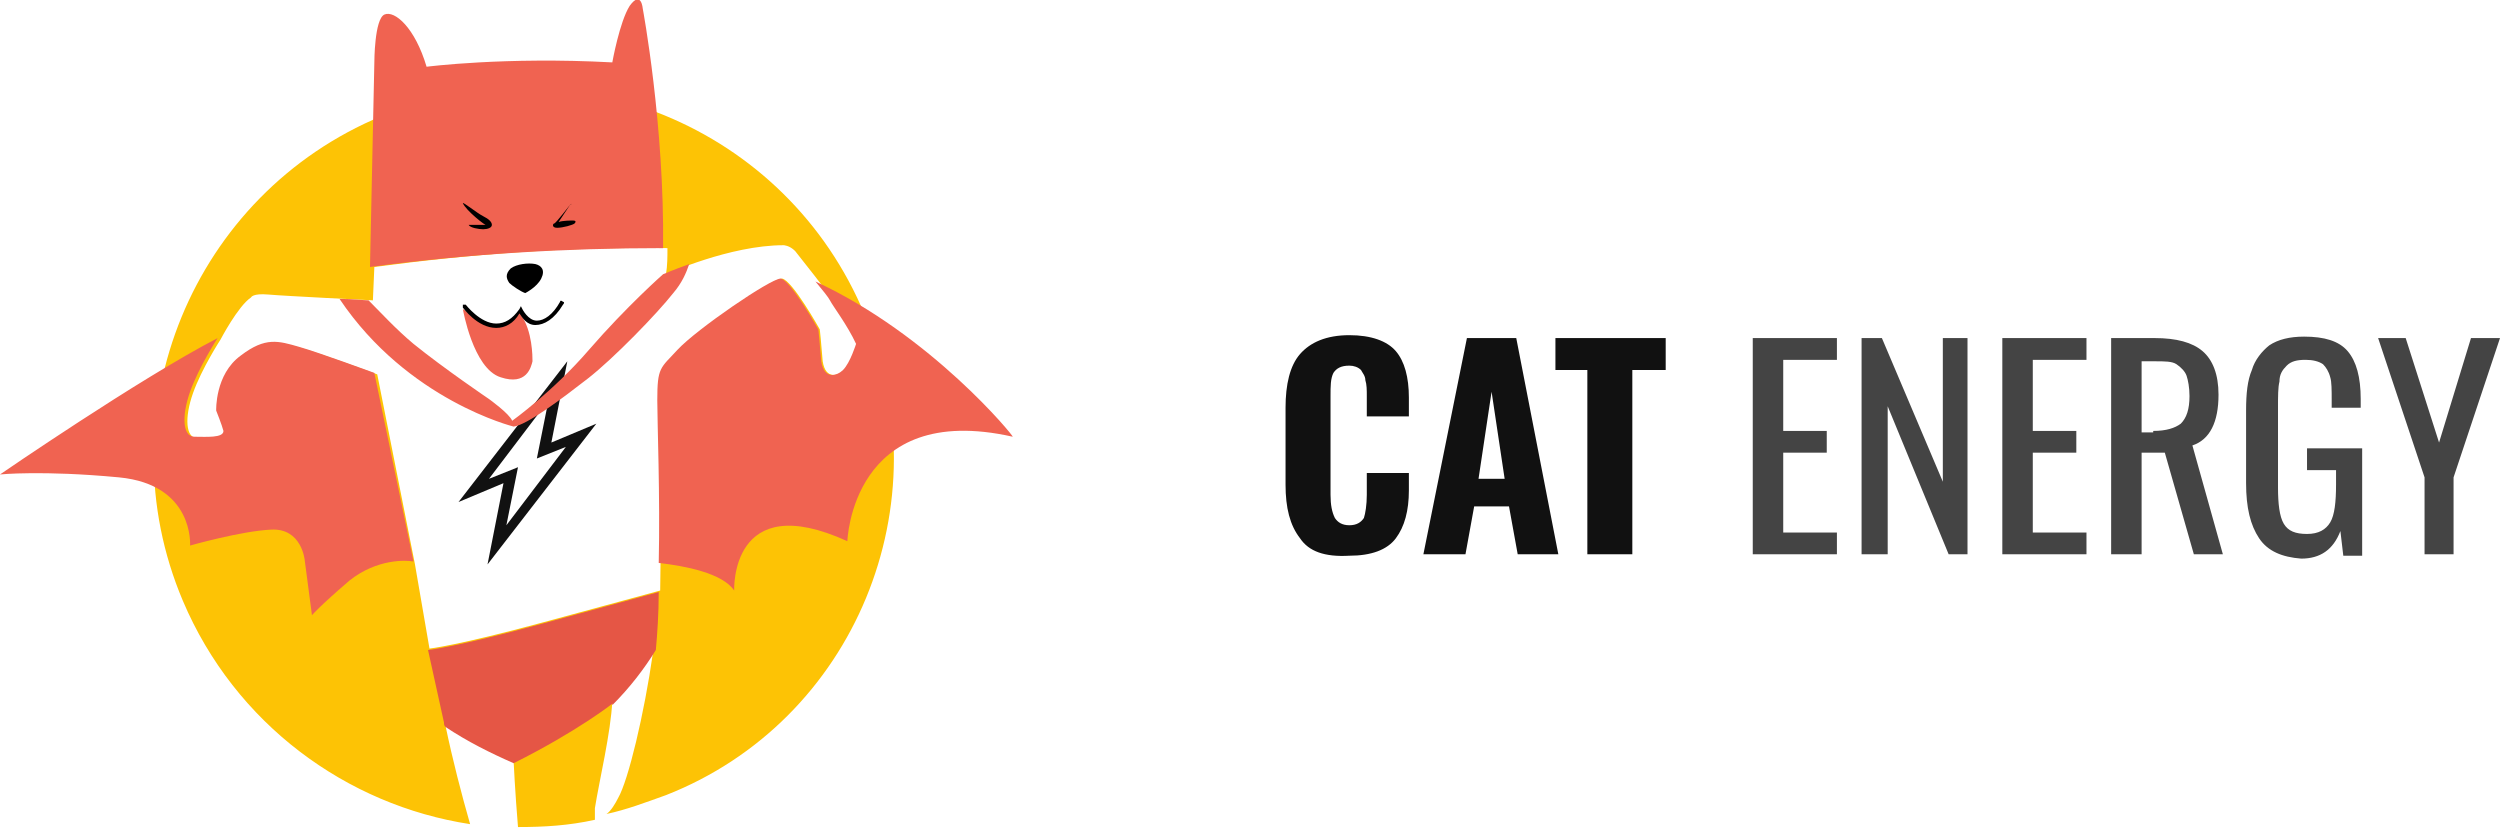
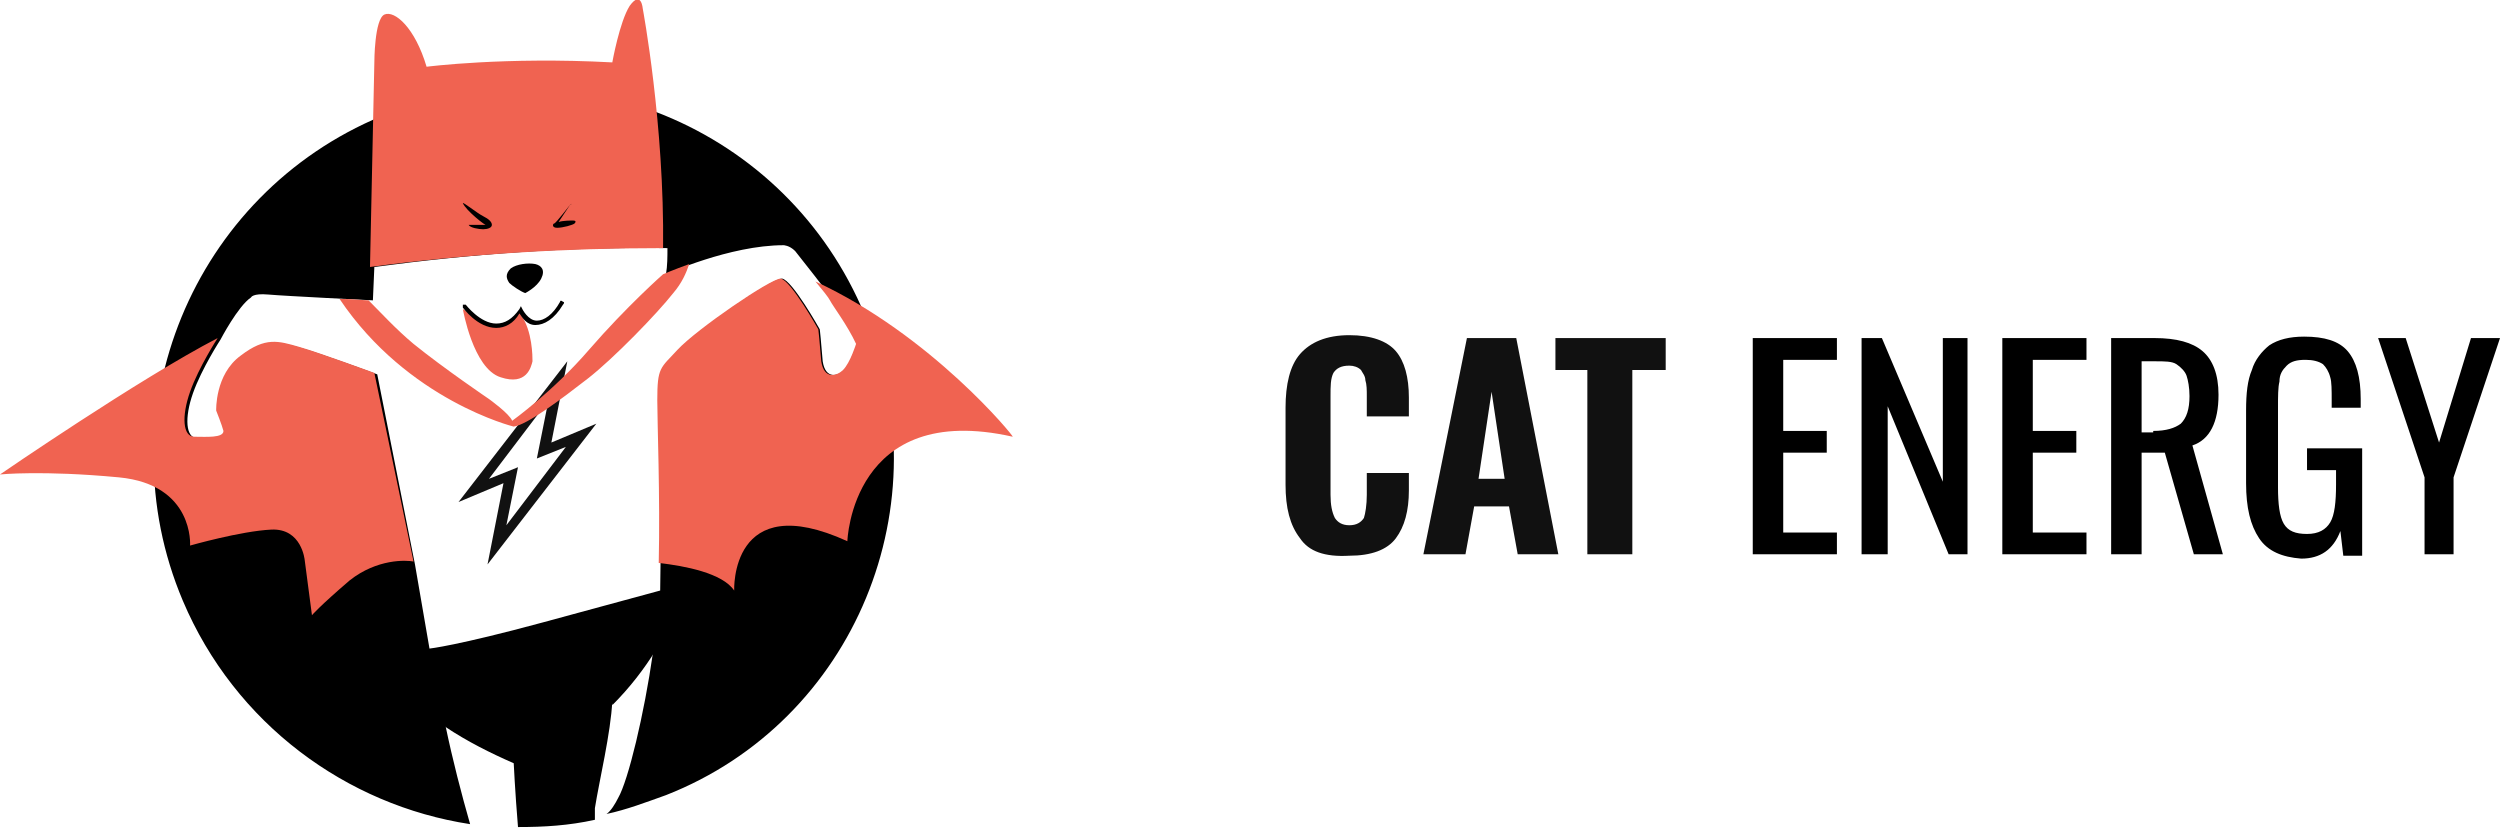
<svg xmlns="http://www.w3.org/2000/svg" version="1.1" id="Layer_2" x="0" y="0" viewBox="0 0 172.3 57.1" xml:space="preserve">
  <style>.st1{fill:#f06351}.st3{fill:#111}</style>
-   <path d="M59.6 21.7C54.2 8.7 39.3 2.6 26.3 8S7.1 28.4 12.6 41.4c3.6 8.5 11.3 14.1 19.8 15.4-.6-2.1-1.2-4.4-1.7-6.8 1.5 1 3.1 1.8 4.7 2.5 0 0 .1 2.1.3 4.5 1.8 0 3.5-.1 5.3-.5v-.8c.3-1.9 1.1-5.2 1.2-7.4 1.1-1.1 2.1-2.3 2.9-3.7 0 .1 0 .3-.1.4-.6 4.2-1.7 8.8-2.4 10-.2.4-.5.9-.8 1.1 1.4-.3 2.7-.8 4.1-1.3 13-5.1 19.2-20.1 13.7-33.1zm-1.4 3.8c-.4.4-1.3.7-1.5-.6-.1-1.3-.2-2.2-.2-2.2s-1.9-3.4-2.6-3.5c-.7 0-5.8 3.5-7.1 4.9-1.2 1.3-1.4 1.2-1.4 3.5 0 1.7.2 8.1.1 13.1 0 0-2.2.6-8.1 2.2-5.9 1.6-7.8 1.8-7.8 1.8l-1-5.8L26 25.8s-3.8-1.4-5.2-1.8c-1.4-.4-2.3-.7-4 .6-1.8 1.3-1.7 3.8-1.7 3.8s.4 1 .5 1.4c0 .5-1.2.4-2 .4s-.9-1.4-.3-3.1c.6-1.7 1.9-3.7 1.9-3.7s1.2-2.3 2.1-2.9c0 0 .1-.3 1.2-.2 1.1.1 7.2.4 7.2.4l.1-2.3c6.7-.9 13.4-1.4 20.2-1.3 0 .6 0 1.2-.1 1.8 0 0 4.4-2 8.1-2 0 0 .4 0 .8.4.3.4 2.4 3 2.6 3.4.2.4 1.2 1.7 1.8 3-.2 0-.6 1.4-1 1.8z" fill="#fdc305" />
+   <path d="M59.6 21.7C54.2 8.7 39.3 2.6 26.3 8S7.1 28.4 12.6 41.4c3.6 8.5 11.3 14.1 19.8 15.4-.6-2.1-1.2-4.4-1.7-6.8 1.5 1 3.1 1.8 4.7 2.5 0 0 .1 2.1.3 4.5 1.8 0 3.5-.1 5.3-.5v-.8c.3-1.9 1.1-5.2 1.2-7.4 1.1-1.1 2.1-2.3 2.9-3.7 0 .1 0 .3-.1.4-.6 4.2-1.7 8.8-2.4 10-.2.4-.5.9-.8 1.1 1.4-.3 2.7-.8 4.1-1.3 13-5.1 19.2-20.1 13.7-33.1zm-1.4 3.8c-.4.4-1.3.7-1.5-.6-.1-1.3-.2-2.2-.2-2.2s-1.9-3.4-2.6-3.5c-.7 0-5.8 3.5-7.1 4.9-1.2 1.3-1.4 1.2-1.4 3.5 0 1.7.2 8.1.1 13.1 0 0-2.2.6-8.1 2.2-5.9 1.6-7.8 1.8-7.8 1.8l-1-5.8L26 25.8s-3.8-1.4-5.2-1.8c-1.4-.4-2.3-.7-4 .6-1.8 1.3-1.7 3.8-1.7 3.8s.4 1 .5 1.4c0 .5-1.2.4-2 .4s-.9-1.4-.3-3.1c.6-1.7 1.9-3.7 1.9-3.7s1.2-2.3 2.1-2.9c0 0 .1-.3 1.2-.2 1.1.1 7.2.4 7.2.4l.1-2.3c6.7-.9 13.4-1.4 20.2-1.3 0 .6 0 1.2-.1 1.8 0 0 4.4-2 8.1-2 0 0 .4 0 .8.4.3.4 2.4 3 2.6 3.4.2.4 1.2 1.7 1.8 3-.2 0-.6 1.4-1 1.8z" />
  <path class="st1" d="M56.2 19.4c.5.6.9 1.1 1 1.3.2.4 1.2 1.7 1.8 3 0 0-.4 1.3-.9 1.8-.4.4-1.3.7-1.5-.6-.1-1.3-.2-2.2-.2-2.2s-1.9-3.4-2.6-3.5c-.7 0-5.8 3.5-7.1 4.9-1.2 1.3-1.4 1.2-1.4 3.5 0 1.5.2 6.6.1 11.2 1.8.2 4.4.7 5.2 1.9 0 0-.3-7.1 7.8-3.4 0 0 .3-9.7 11.4-7.2.1 0-5.6-7-13.6-10.7zm-10.5-2.3C45.8 8.6 44.3.6 44.3.6s-.1-1.3-.9-.2c-.7 1.1-1.2 3.9-1.2 3.9-7.4-.4-12.8.3-12.8.3-.8-2.7-2.2-3.9-2.9-3.6-.7.3-.7 3.3-.7 3.3l-.3 14.1c6.7-.9 13.5-1.3 20.2-1.3z" />
-   <path d="M45.2 44.8c.1-1.1.2-2.5.2-4 0 0-2.2.6-8.1 2.2-5.9 1.6-7.8 1.8-7.8 1.8l1.1 5c0 .1 0 .2.1.3 1.5 1 3.1 1.8 4.7 2.5 4.4-2.2 6.8-4.1 6.8-4.1v.1c1.2-1.2 2.2-2.5 3-3.8z" fill="#e55645" />
-   <path d="M31.9 14c0-.1 1 .7 1.4.9s.6.4.6.6-.3.3-.6.3-.9-.1-1-.3h1.2c0 .1-1.4-1-1.6-1.5zm7.4.1s-1 1.3-1.1 1.3-.2.3.2.3 1.1-.2 1.2-.3.1-.2-.1-.2-.7 0-1 .1l.8-1.2c.1 0 .1-.1 0 0zm-3.1 6.1s.8-.4 1.1-1 0-.9-.4-1c-.5-.1-1.3 0-1.7.3-.4.4-.3.7-.1 1 .2.2.8.6 1.1.7z" />
+   <path d="M45.2 44.8c.1-1.1.2-2.5.2-4 0 0-2.2.6-8.1 2.2-5.9 1.6-7.8 1.8-7.8 1.8l1.1 5c0 .1 0 .2.1.3 1.5 1 3.1 1.8 4.7 2.5 4.4-2.2 6.8-4.1 6.8-4.1v.1c1.2-1.2 2.2-2.5 3-3.8zM31.9 14c0-.1 1 .7 1.4.9s.6.4.6.6-.3.3-.6.3-.9-.1-1-.3h1.2c0 .1-1.4-1-1.6-1.5zm7.4.1s-1 1.3-1.1 1.3-.2.3.2.3 1.1-.2 1.2-.3.1-.2-.1-.2-.7 0-1 .1l.8-1.2c.1 0 .1-.1 0 0zm-3.1 6.1s.8-.4 1.1-1 0-.9-.4-1c-.5-.1-1.3 0-1.7.3-.4.4-.3.7-.1 1 .2.2.8.6 1.1.7z" />
  <path class="st1" d="M35.8 21.4s-.2.4-.5.6c-.2.2-.6.4-1 .4-.6 0-1.1-.2-1.5-.4-.2-.1-.4-.3-.5-.4-.2-.2-.4-.3-.4-.3s.7 4.1 2.6 4.7c1.8.6 2.1-.7 2.2-1.1 0-.3 0-2.1-.8-3.2 0-.3 0-.1-.1-.3z" />
  <path d="M34.2 22.6c-.1 0-.1 0 0 0-1.3 0-2.3-1.4-2.3-1.4V21h.2s1 1.3 2.1 1.3c.6 0 1.1-.3 1.6-1l.1-.2.1.2s.4.8 1 .8c.5 0 1.1-.4 1.6-1.3 0-.1.1-.1.2 0 .1 0 .1.1 0 .2-.6 1-1.3 1.4-1.9 1.4-.6 0-.9-.5-1.1-.8-.4.7-1 1-1.6 1z" />
  <path class="st3" d="M41.1 29.2L38 30.5l1.1-5.6-7.5 9.7 3.1-1.3-1.1 5.6 7.5-9.7zM33.7 33l4.1-5.4-.8 4 2-.8-4.1 5.4.8-4-2 .8z" />
  <path class="st1" d="M45.7 18.9s-2.5 2.2-5.1 5.2C38.1 27 35.3 29 35.3 29c-.2-.5-1.6-1.5-1.6-1.5s-3.1-2.1-5.2-3.8c-1.2-1-2.3-2.2-3.1-3-.3 0-1.1-.1-2-.1 4.7 7 12 8.8 12 8.8.9-.1 3.3-1.9 5.1-3.3s4.8-4.5 5.9-5.9c.6-.7.9-1.4 1.1-2-1.1.4-1.8.7-1.8.7zm-19.9 6.8s-3.8-1.4-5.2-1.8c-1.4-.4-2.3-.7-4 .6-1.8 1.3-1.7 3.8-1.7 3.8s.4 1 .5 1.4c0 .5-1.2.4-2 .4s-.9-1.4-.3-3.1c.6-1.7 1.9-3.7 1.9-3.7-5.4 2.8-15 9.4-15 9.4s2.9-.3 8.2.2c5.2.5 4.9 4.7 4.9 4.7s3.5-1 5.6-1.1c2.1-.1 2.3 2.1 2.3 2.1l.5 3.8s.5-.6 2.6-2.4c1.9-1.5 3.9-1.4 4.4-1.3l-2.7-13z" />
  <path class="st3" d="M89.6 37.1c-.7-.9-1-2.1-1-3.7v-5.3c0-1.6.3-2.9 1-3.7.7-.8 1.8-1.3 3.4-1.3 1.5 0 2.6.4 3.2 1.1.6.7.9 1.8.9 3.2v1.3h-2.9v-1.4c0-.4 0-.8-.1-1.1 0-.3-.2-.5-.3-.7-.2-.2-.5-.3-.8-.3-.6 0-.9.2-1.1.5-.2.4-.2.9-.2 1.6v6.8c0 .7.1 1.2.3 1.6.2.3.5.5 1 .5s.8-.2 1-.5c.1-.3.2-.9.2-1.6v-1.5h2.9v1.2c0 1.4-.3 2.5-.9 3.3-.6.8-1.7 1.2-3.2 1.2-1.7.1-2.8-.3-3.4-1.2zm11.5-13.8h3.4l2.9 14.9h-2.8l-.6-3.3h-2.4l-.6 3.3h-2.9l3-14.9zm2.6 9.7l-.9-6-.9 6h1.8zm5.8-7.5h-2.3v-2.2h7.6v2.2h-2.3v12.7h-3.1V25.5z" />
-   <path d="M120.8 23.3h5.8v1.5h-3.7v4.9h3v1.5h-3v5.5h3.7v1.5h-5.8V23.3zm7.5 0h1.4l4.2 9.9v-9.9h1.7v14.9h-1.3L130.1 28v10.2h-1.8V23.3zm9.7 0h5.8v1.5h-3.7v4.9h3v1.5h-3v5.5h3.7v1.5H138V23.3zm7.5 0h3c1.5 0 2.6.3 3.3.9.7.6 1.1 1.6 1.1 3 0 1.9-.6 3.1-1.8 3.5l2.1 7.5h-2l-2-7h-1.6v7h-2.1V23.3zm2.9 6.4c.9 0 1.5-.2 1.9-.5.4-.4.6-1 .6-1.9 0-.6-.1-1.1-.2-1.4-.1-.3-.4-.6-.7-.8-.3-.2-.8-.2-1.5-.2h-.9v4.9h.8zm7.3 7.4c-.6-.9-.9-2.1-.9-3.8v-5c0-1.2.1-2.1.4-2.8.2-.7.7-1.3 1.2-1.7.6-.4 1.4-.6 2.4-.6 1.4 0 2.4.3 3 1 .6.7.9 1.8.9 3.3v.6h-2v-.5c0-.7 0-1.3-.1-1.6-.1-.4-.3-.7-.5-.9-.3-.2-.7-.3-1.2-.3-.6 0-1 .1-1.3.4-.3.3-.5.6-.5 1.1-.1.4-.1 1-.1 1.8v5.5c0 1.1.1 2 .4 2.5.3.5.8.7 1.6.7s1.3-.3 1.6-.8c.3-.5.4-1.4.4-2.6v-1h-2v-1.5h3.8v7.4h-1.3l-.2-1.7c-.5 1.3-1.4 1.9-2.7 1.9-1.3-.1-2.3-.5-2.9-1.4zm11.4-4.2l-3.2-9.6h1.9l2.3 7.2 2.2-7.2h2l-3.2 9.6v5.3h-2v-5.3z" fill="#444" />
+   <path d="M120.8 23.3h5.8v1.5h-3.7v4.9h3v1.5h-3v5.5h3.7v1.5h-5.8V23.3zm7.5 0h1.4l4.2 9.9v-9.9h1.7v14.9h-1.3L130.1 28v10.2h-1.8V23.3zm9.7 0h5.8v1.5h-3.7v4.9h3v1.5h-3v5.5h3.7v1.5H138V23.3zm7.5 0h3c1.5 0 2.6.3 3.3.9.7.6 1.1 1.6 1.1 3 0 1.9-.6 3.1-1.8 3.5l2.1 7.5h-2l-2-7h-1.6v7h-2.1V23.3zm2.9 6.4c.9 0 1.5-.2 1.9-.5.4-.4.6-1 .6-1.9 0-.6-.1-1.1-.2-1.4-.1-.3-.4-.6-.7-.8-.3-.2-.8-.2-1.5-.2h-.9v4.9h.8zm7.3 7.4c-.6-.9-.9-2.1-.9-3.8v-5c0-1.2.1-2.1.4-2.8.2-.7.7-1.3 1.2-1.7.6-.4 1.4-.6 2.4-.6 1.4 0 2.4.3 3 1 .6.7.9 1.8.9 3.3v.6h-2v-.5c0-.7 0-1.3-.1-1.6-.1-.4-.3-.7-.5-.9-.3-.2-.7-.3-1.2-.3-.6 0-1 .1-1.3.4-.3.3-.5.6-.5 1.1-.1.4-.1 1-.1 1.8v5.5c0 1.1.1 2 .4 2.5.3.5.8.7 1.6.7s1.3-.3 1.6-.8c.3-.5.4-1.4.4-2.6v-1h-2v-1.5h3.8v7.4h-1.3l-.2-1.7c-.5 1.3-1.4 1.9-2.7 1.9-1.3-.1-2.3-.5-2.9-1.4zm11.4-4.2l-3.2-9.6h1.9l2.3 7.2 2.2-7.2h2l-3.2 9.6v5.3h-2v-5.3z" />
</svg>
